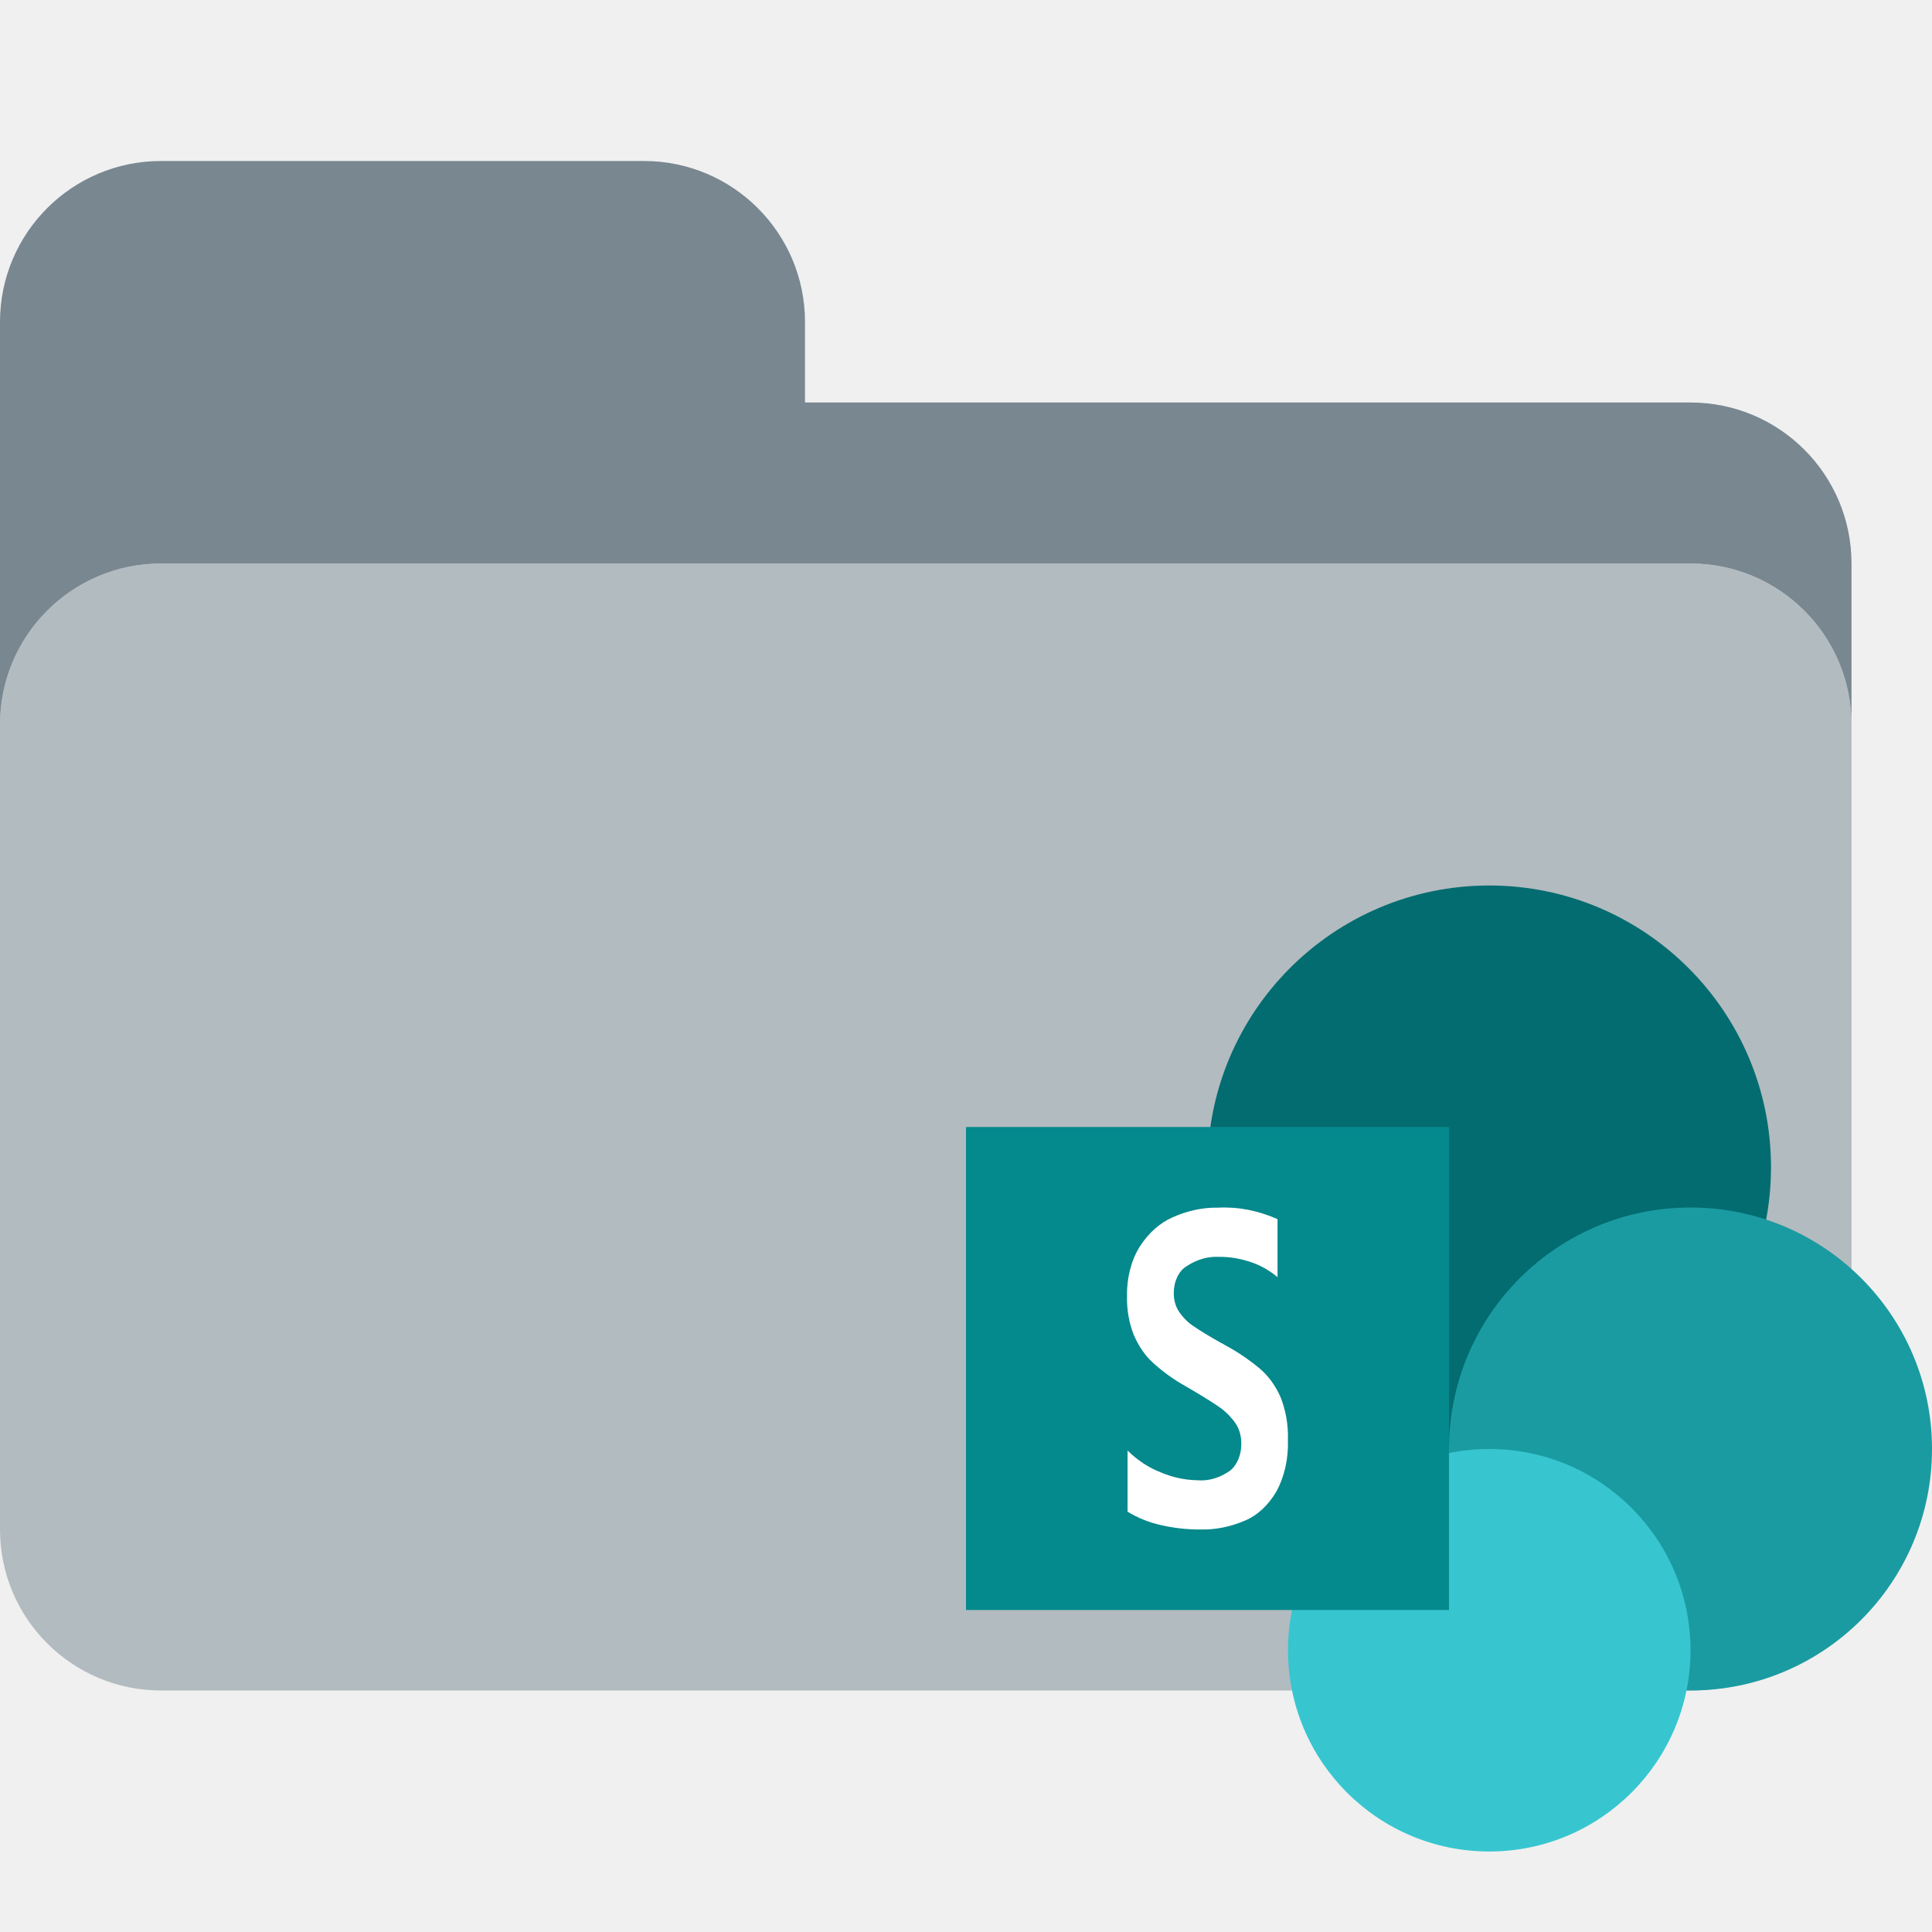
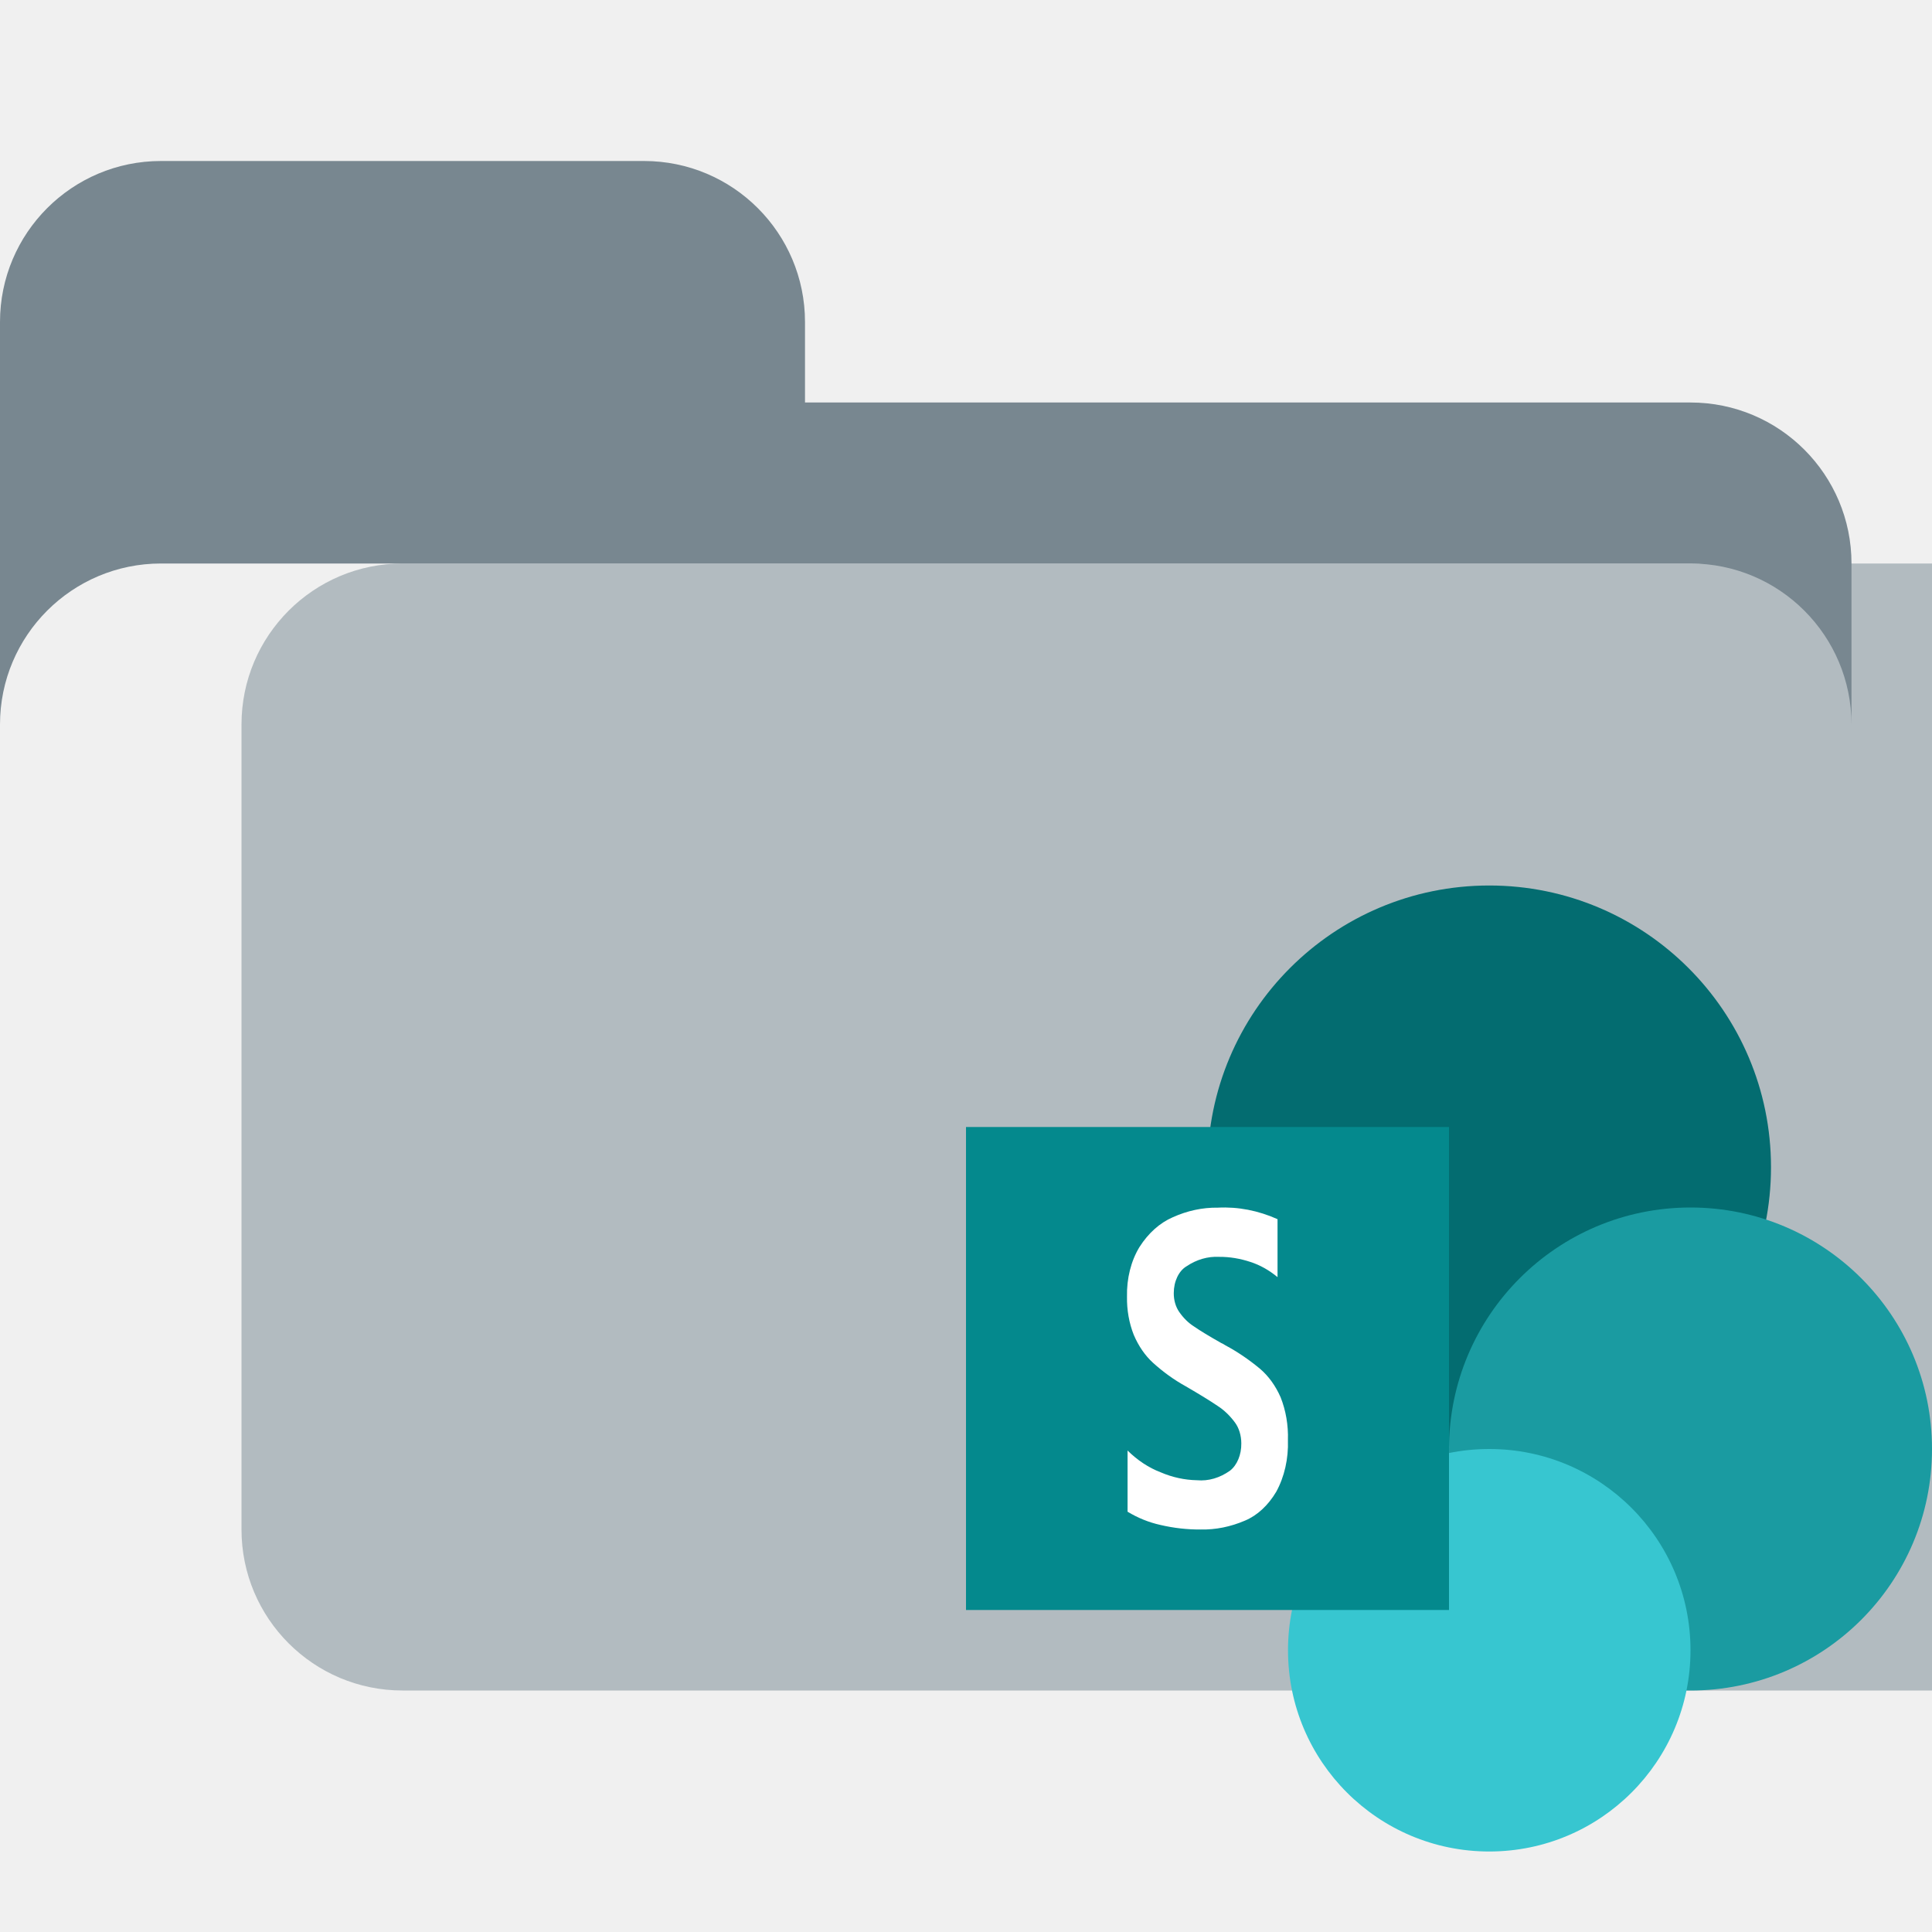
<svg xmlns="http://www.w3.org/2000/svg" width="24" height="24" viewBox="0 0 24 24" fill="none">
-   <rect y="7" width="23" height="14" rx="2" fill="#B2BBC0" />
+   <rect x="3" y="7" width="23" height="14" rx="2" fill="#B2BBC0" />
  <path d="M2 2C0.895 2 0 2.896 0 4V9C0 7.896 0.895 7 2 7H21C22.105 7 23 7.896 23 9V7C23 5.896 22.105 5 21 5H10V4C10 2.896 9.105 2 8 2H2Z" fill="#788790" />
  <circle cx="18.5" cy="14.5" r="3.5" fill="#036C70" />
  <circle cx="21" cy="18" r="3" fill="#1A9BA1" />
  <circle cx="18.5" cy="20.5" r="2.5" fill="#37C6D0" />
  <rect x="12" y="14" width="6" height="6" fill="#04898D" />
  <path d="M14.323 16.929C14.225 16.84 14.143 16.721 14.084 16.582C14.026 16.436 13.997 16.272 14 16.107C13.995 15.882 14.05 15.663 14.155 15.491C14.265 15.318 14.408 15.191 14.567 15.122C14.748 15.04 14.938 14.999 15.129 15.002C15.38 14.989 15.631 15.038 15.87 15.145V15.865C15.766 15.779 15.653 15.715 15.535 15.677C15.406 15.634 15.275 15.612 15.143 15.613C15.004 15.606 14.865 15.646 14.74 15.73C14.643 15.787 14.581 15.918 14.581 16.063C14.58 16.151 14.605 16.235 14.649 16.298C14.701 16.373 14.763 16.434 14.831 16.477C14.907 16.53 15.021 16.599 15.173 16.685C15.19 16.692 15.206 16.701 15.222 16.712C15.372 16.792 15.516 16.89 15.653 17.004C15.757 17.093 15.845 17.213 15.908 17.357C15.973 17.52 16.005 17.704 15.999 17.89C16.007 18.12 15.955 18.347 15.854 18.531C15.754 18.7 15.619 18.825 15.467 18.889C15.288 18.966 15.102 19.004 14.914 19C14.746 19.001 14.579 18.982 14.413 18.943C14.273 18.912 14.136 18.857 14.007 18.779V18.019C14.131 18.141 14.27 18.233 14.417 18.289C14.563 18.352 14.716 18.385 14.869 18.388C15.012 18.401 15.153 18.359 15.28 18.269C15.368 18.2 15.422 18.07 15.42 17.931C15.42 17.834 15.392 17.74 15.342 17.672C15.28 17.588 15.208 17.518 15.129 17.467C15.037 17.404 14.903 17.322 14.726 17.219C14.585 17.141 14.45 17.044 14.323 16.929Z" fill="white" />
</svg>
